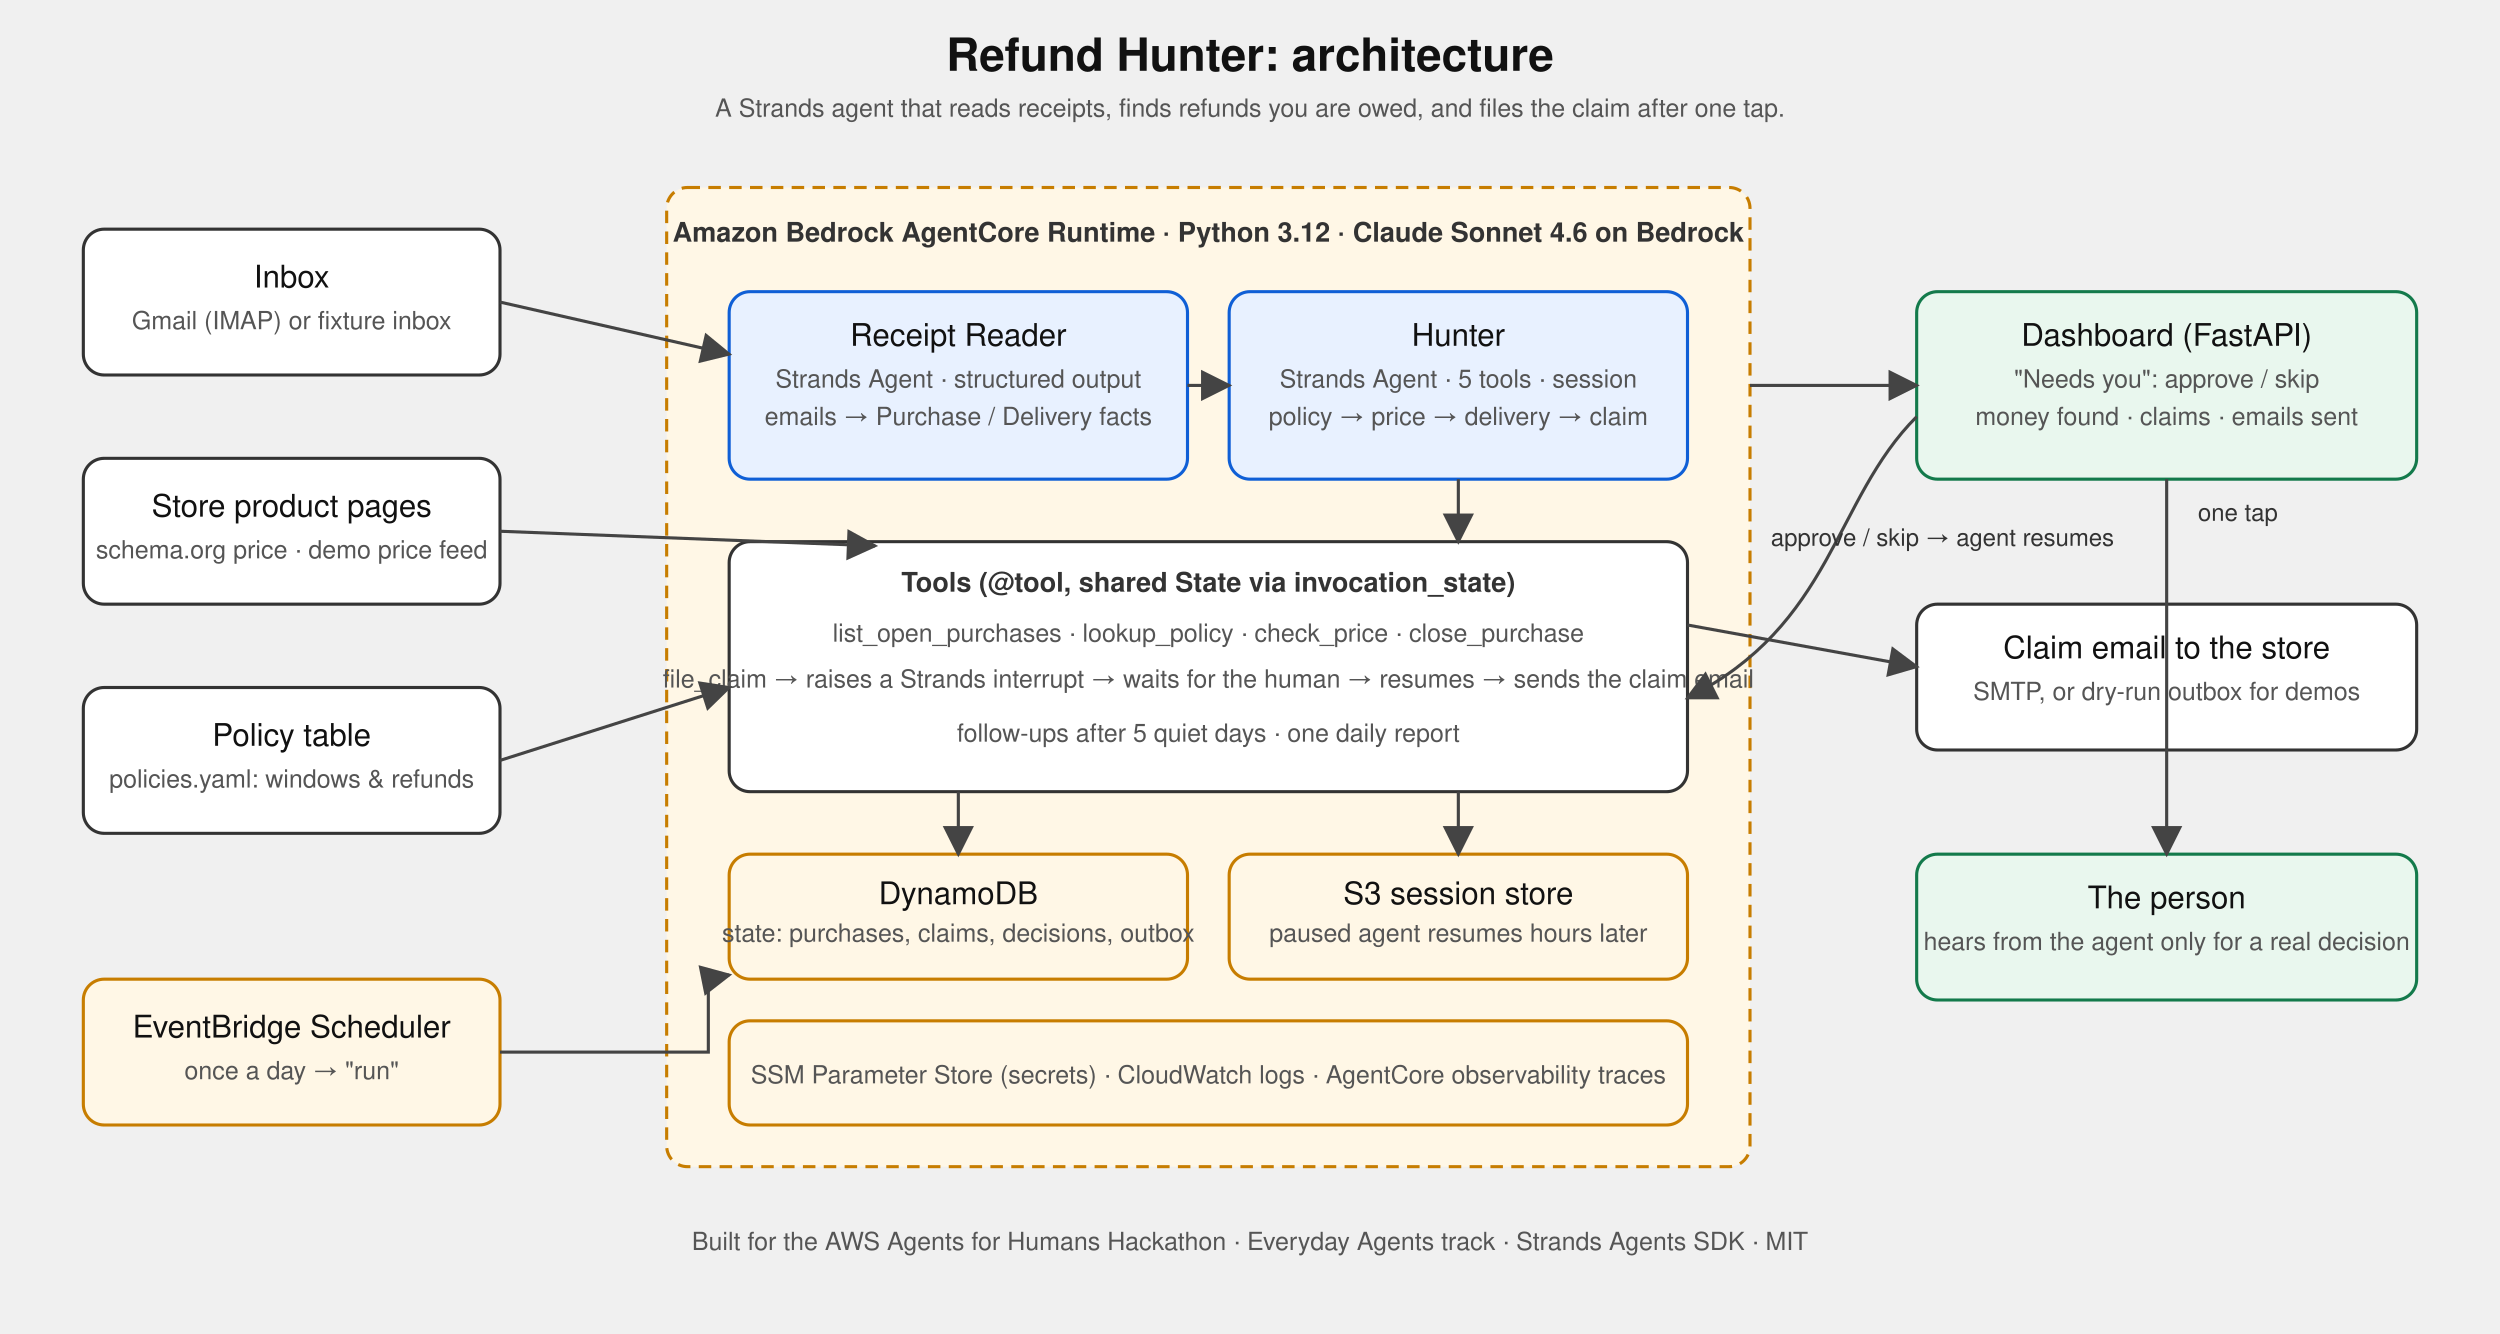
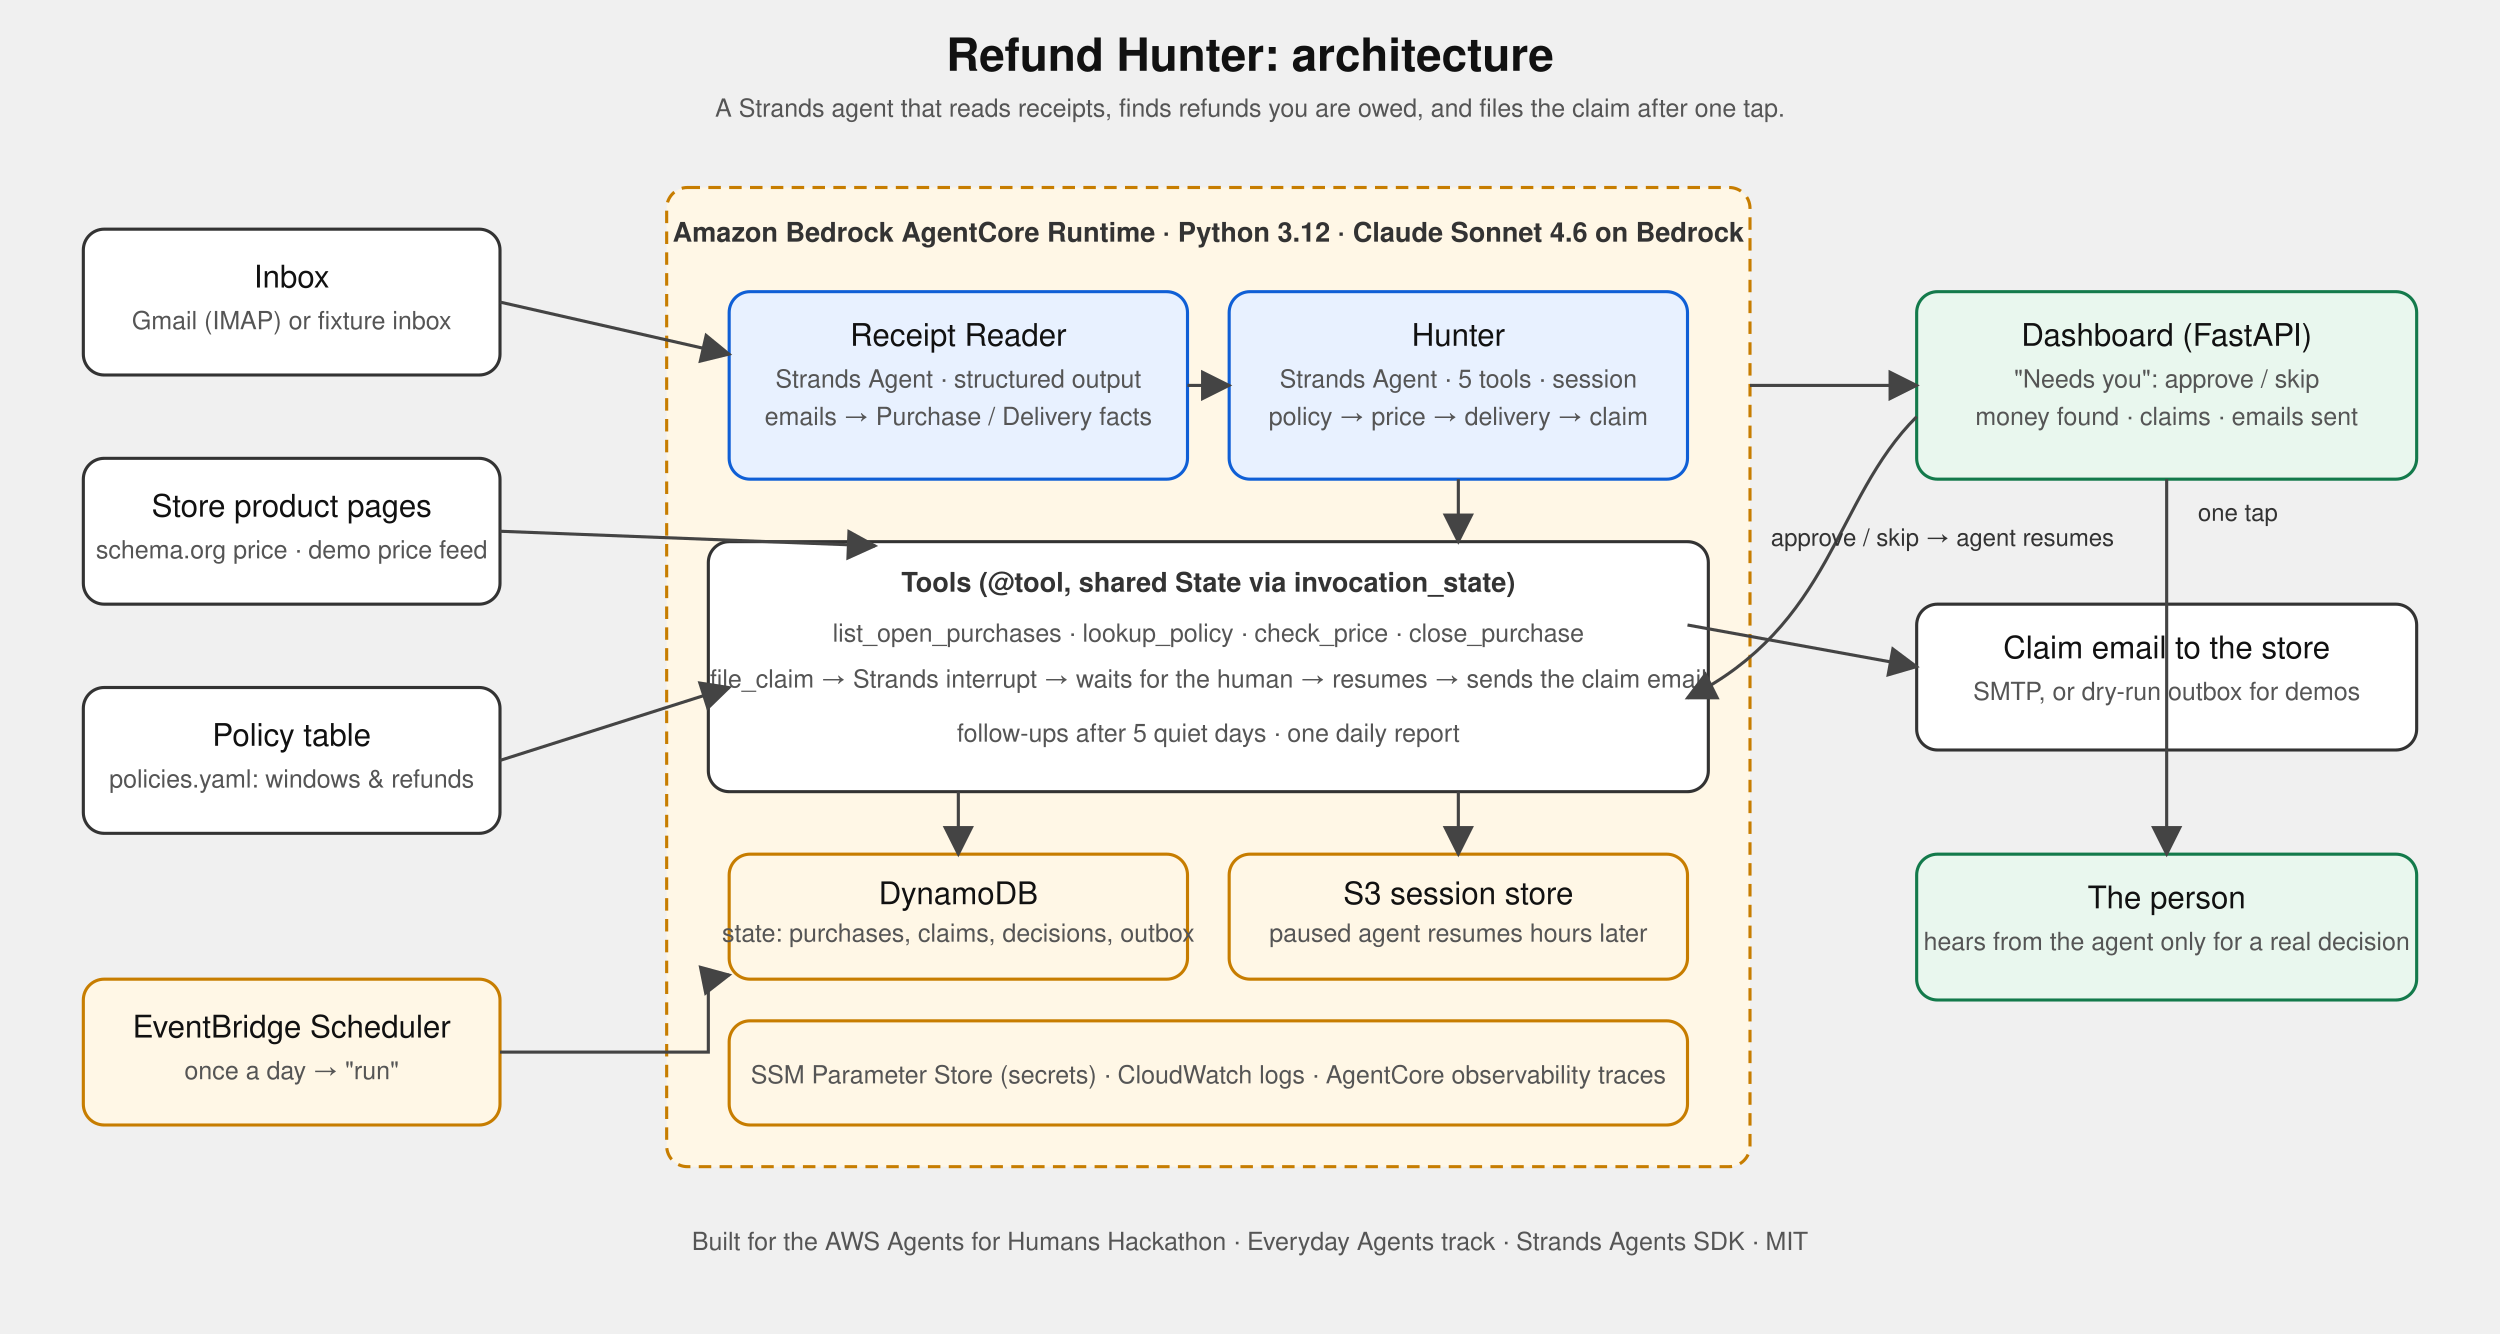
<svg xmlns="http://www.w3.org/2000/svg" width="1200" height="640" viewBox="0 0 1200 640" font-family="Segoe UI, Helvetica, Arial, sans-serif">
  <defs>
    <marker id="arr" markerWidth="10" markerHeight="10" refX="9" refY="5" orient="auto">
      <path d="M0,0 L10,5 L0,10 z" fill="#444" />
    </marker>
    <style>
      .box{fill:#fff;stroke:#333;stroke-width:1.5;rx:10}
      .aws{fill:#fff7e6;stroke:#c77d00}
      .agent{fill:#e8f1ff;stroke:#0f5fd6}
      .human{fill:#e9f7ee;stroke:#137a4b}
      .t{font-size:15px;fill:#111}
      .s{font-size:12px;fill:#555}
      .h{font-size:13px;font-weight:600;fill:#333}
      .line{stroke:#444;stroke-width:1.5;fill:none;marker-end:url(#arr)}
      .lab{font-size:11.5px;fill:#333}
    </style>
  </defs>
  <text x="600" y="34" text-anchor="middle" font-size="22" font-weight="600" fill="#111">Refund Hunter: architecture</text>
  <text x="600" y="56" text-anchor="middle" class="s">A Strands agent that reads receipts, finds refunds you are owed, and files the claim after one tap.</text>
  <rect x="40" y="110" width="200" height="70" class="box" />
  <text x="140" y="138" text-anchor="middle" class="t">Inbox</text>
  <text x="140" y="158" text-anchor="middle" class="s">Gmail (IMAP) or fixture inbox</text>
  <rect x="40" y="220" width="200" height="70" class="box" />
  <text x="140" y="248" text-anchor="middle" class="t">Store product pages</text>
  <text x="140" y="268" text-anchor="middle" class="s">schema.org price · demo price feed</text>
  <rect x="40" y="330" width="200" height="70" class="box" />
  <text x="140" y="358" text-anchor="middle" class="t">Policy table</text>
  <text x="140" y="378" text-anchor="middle" class="s">policies.yaml: windows &amp; refunds</text>
  <rect x="40" y="470" width="200" height="70" class="box aws" />
  <text x="140" y="498" text-anchor="middle" class="t">EventBridge Scheduler</text>
  <text x="140" y="518" text-anchor="middle" class="s">once a day → "run"</text>
  <rect x="320" y="90" width="520" height="470" class="box aws" stroke-dasharray="6 4" />
  <text x="580" y="116" text-anchor="middle" class="h">Amazon Bedrock AgentCore Runtime · Python 3.12 · Claude Sonnet 4.6 on Bedrock</text>
  <rect x="350" y="140" width="220" height="90" class="box agent" />
  <text x="460" y="166" text-anchor="middle" class="t">Receipt Reader</text>
  <text x="460" y="186" text-anchor="middle" class="s">Strands Agent · structured output</text>
  <text x="460" y="204" text-anchor="middle" class="s">emails → Purchase / Delivery facts</text>
  <rect x="590" y="140" width="220" height="90" class="box agent" />
  <text x="700" y="166" text-anchor="middle" class="t">Hunter</text>
  <text x="700" y="186" text-anchor="middle" class="s">Strands Agent · 5 tools · session</text>
  <text x="700" y="204" text-anchor="middle" class="s">policy → price → delivery → claim</text>
-   <rect x="350" y="260" width="460" height="120" class="box" />
+   <rect x="340" y="260" width="480" height="120" class="box" />
  <text x="580" y="284" text-anchor="middle" class="h">Tools (@tool, shared State via invocation_state)</text>
  <text x="580" y="308" text-anchor="middle" class="s">list_open_purchases · lookup_policy · check_price · close_purchase</text>
-   <text x="580" y="330" text-anchor="middle" class="s">file_claim → raises a Strands interrupt → waits for the human → resumes → sends the claim email</text>
+   <text x="580" y="330" text-anchor="middle" class="s" font-size="11.5">file_claim → Strands interrupt → waits for the human → resumes → sends the claim email</text>
  <text x="580" y="356" text-anchor="middle" class="s">follow-ups after 5 quiet days · one daily report</text>
  <rect x="350" y="410" width="220" height="60" class="box aws" />
  <text x="460" y="434" text-anchor="middle" class="t">DynamoDB</text>
  <text x="460" y="452" text-anchor="middle" class="s">state: purchases, claims, decisions, outbox</text>
  <rect x="590" y="410" width="220" height="60" class="box aws" />
  <text x="700" y="434" text-anchor="middle" class="t">S3 session store</text>
  <text x="700" y="452" text-anchor="middle" class="s">paused agent resumes hours later</text>
  <rect x="350" y="490" width="460" height="50" class="box aws" />
  <text x="580" y="520" text-anchor="middle" class="s">SSM Parameter Store (secrets) · CloudWatch logs · AgentCore observability traces</text>
  <rect x="920" y="140" width="240" height="90" class="box human" />
  <text x="1040" y="166" text-anchor="middle" class="t">Dashboard (FastAPI)</text>
  <text x="1040" y="186" text-anchor="middle" class="s">"Needs you": approve / skip</text>
  <text x="1040" y="204" text-anchor="middle" class="s">money found · claims · emails sent</text>
  <rect x="920" y="290" width="240" height="70" class="box" />
  <text x="1040" y="316" text-anchor="middle" class="t">Claim email to the store</text>
  <text x="1040" y="336" text-anchor="middle" class="s">SMTP, or dry-run outbox for demos</text>
  <rect x="920" y="410" width="240" height="70" class="box human" />
  <text x="1040" y="436" text-anchor="middle" class="t">The person</text>
  <text x="1040" y="456" text-anchor="middle" class="s">hears from the agent only for a real decision</text>
  <path d="M240,145 L350,170" class="line" />
  <path d="M240,255 L420,262" class="line" />
  <path d="M240,365 L350,330" class="line" />
  <path d="M240,505 L340,505 L340,470 L350,468" class="line" />
  <path d="M570,185 L590,185" class="line" />
  <path d="M700,230 L700,260" class="line" />
  <path d="M460,380 L460,410" class="line" />
  <path d="M700,380 L700,410" class="line" />
  <path d="M810,300 L920,320" class="line" />
  <path d="M840,185 L920,185" class="line" />
  <path d="M1040,230 L1040,410" class="line" />
  <text x="1055" y="250" class="lab">one tap</text>
  <path d="M920,200 C880,240 880,300 810,335" class="line" />
  <text x="850" y="262" class="lab">approve / skip → agent resumes</text>
  <text x="600" y="600" text-anchor="middle" class="s">Built for the AWS Agents for Humans Hackathon · Everyday Agents track · Strands Agents SDK · MIT</text>
</svg>
